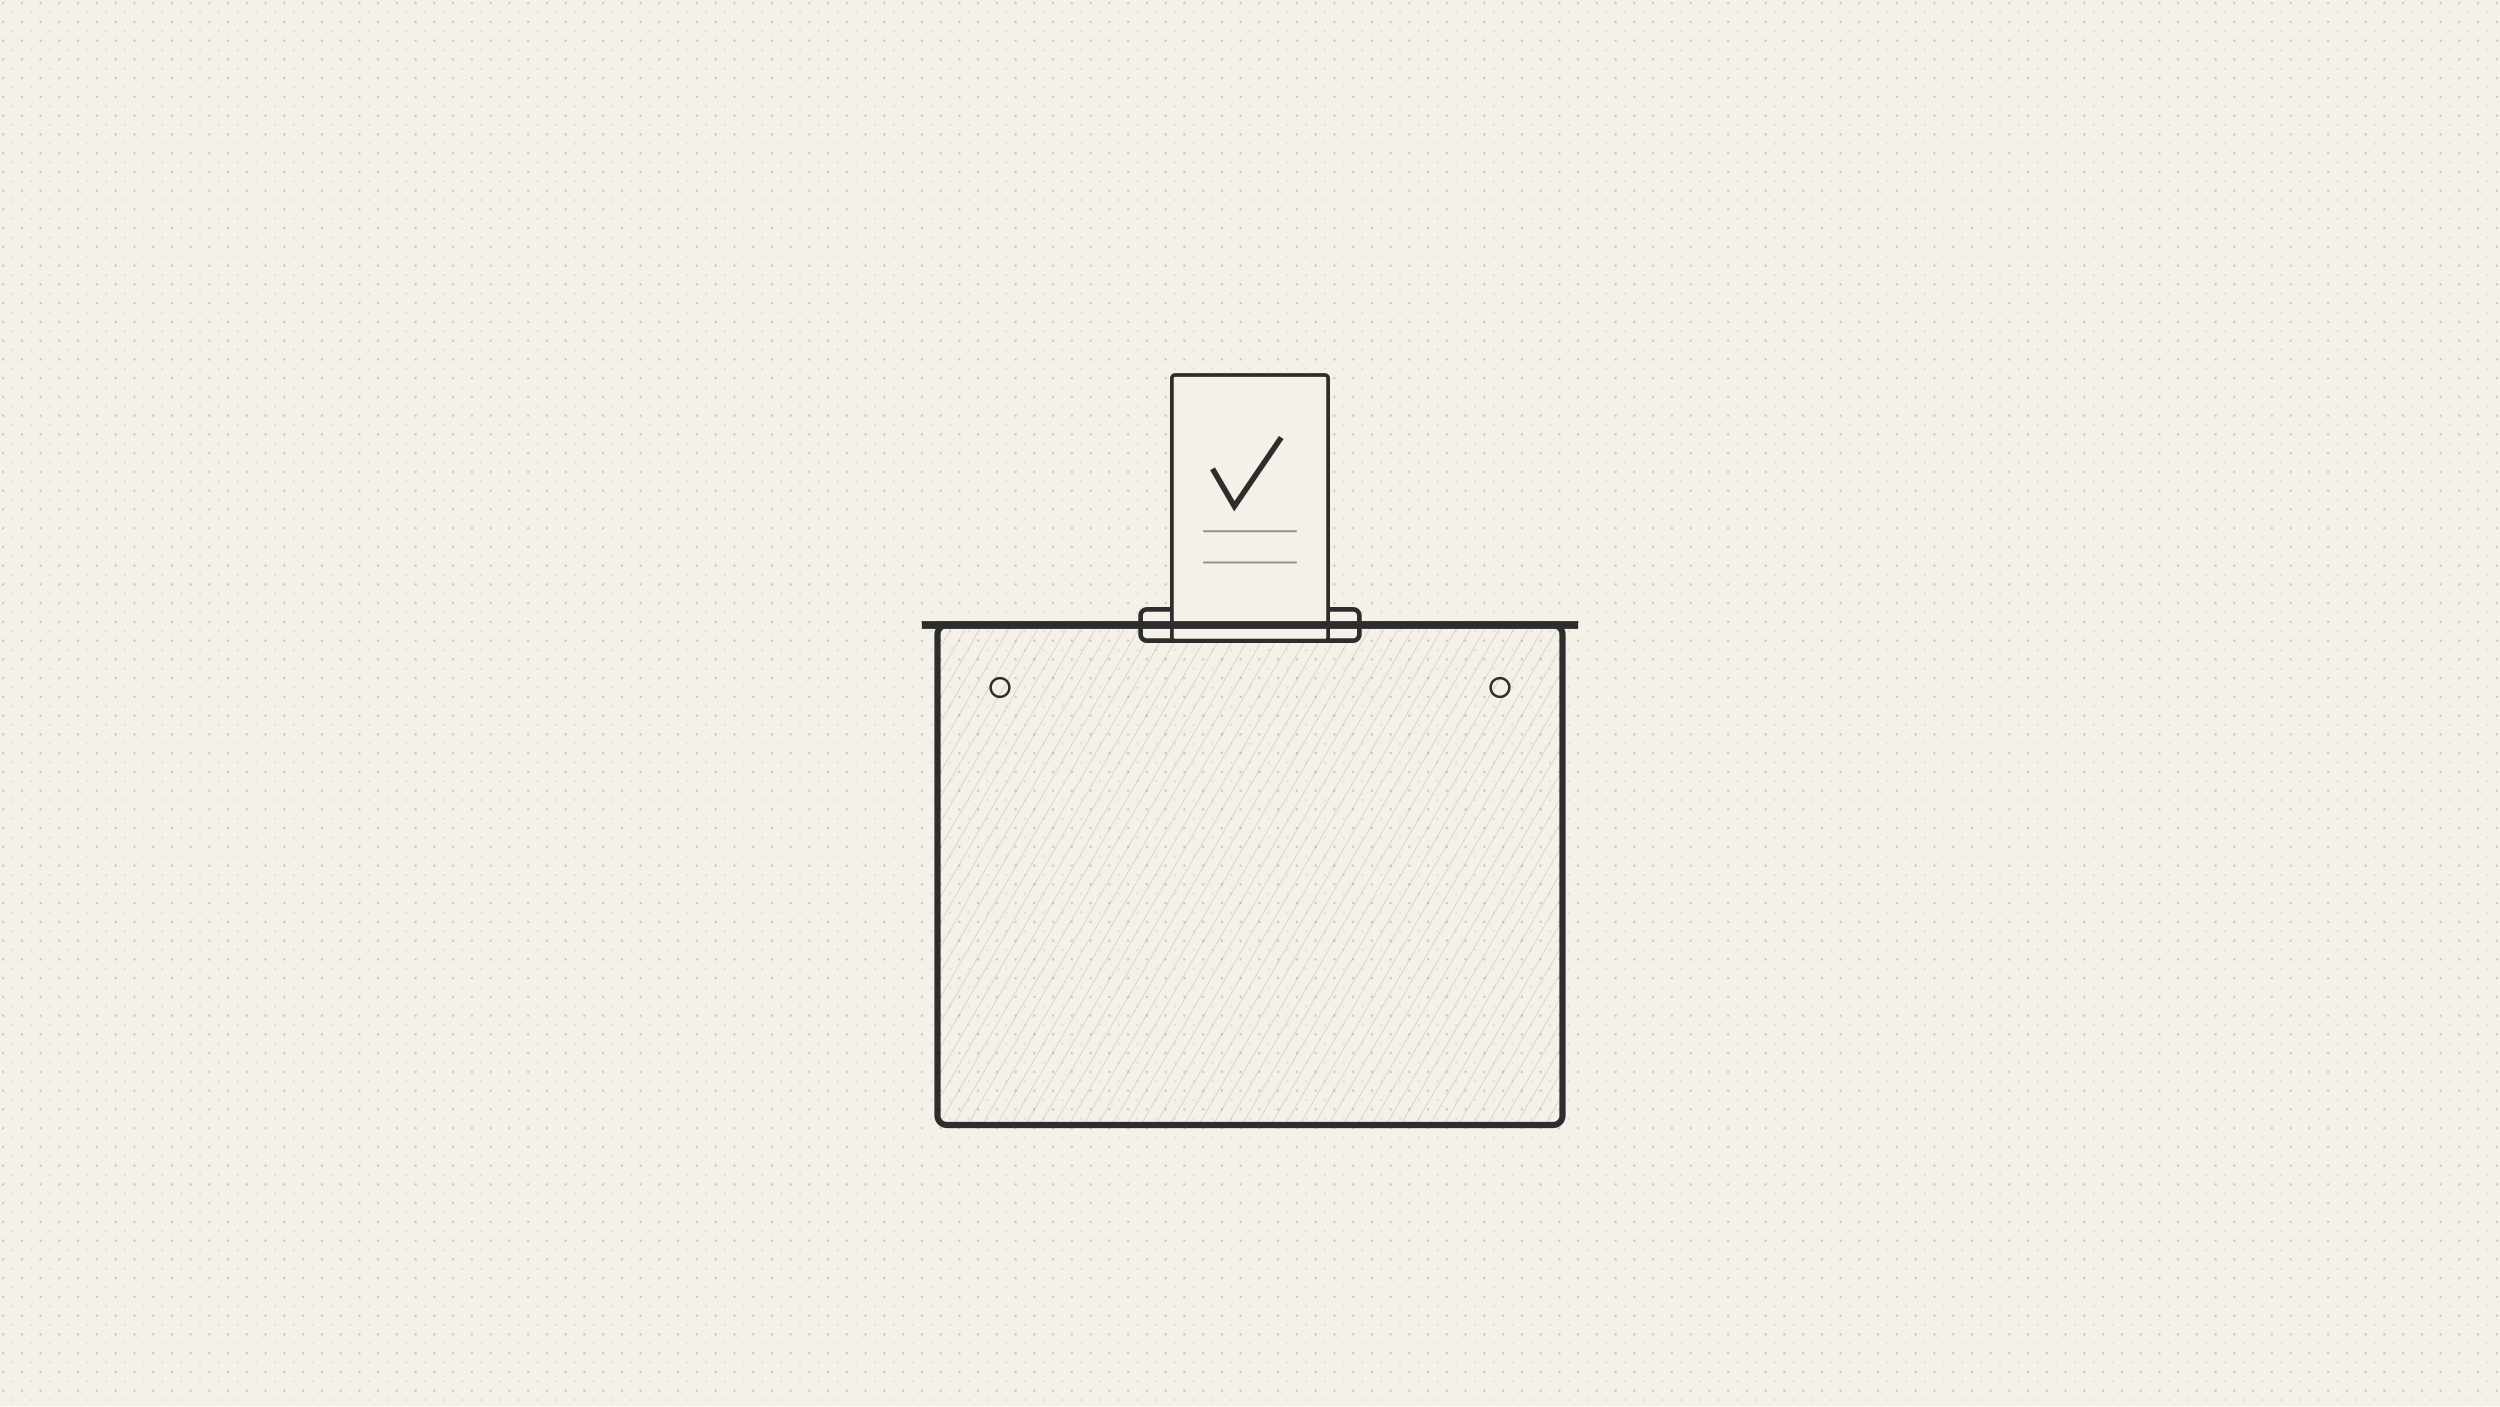
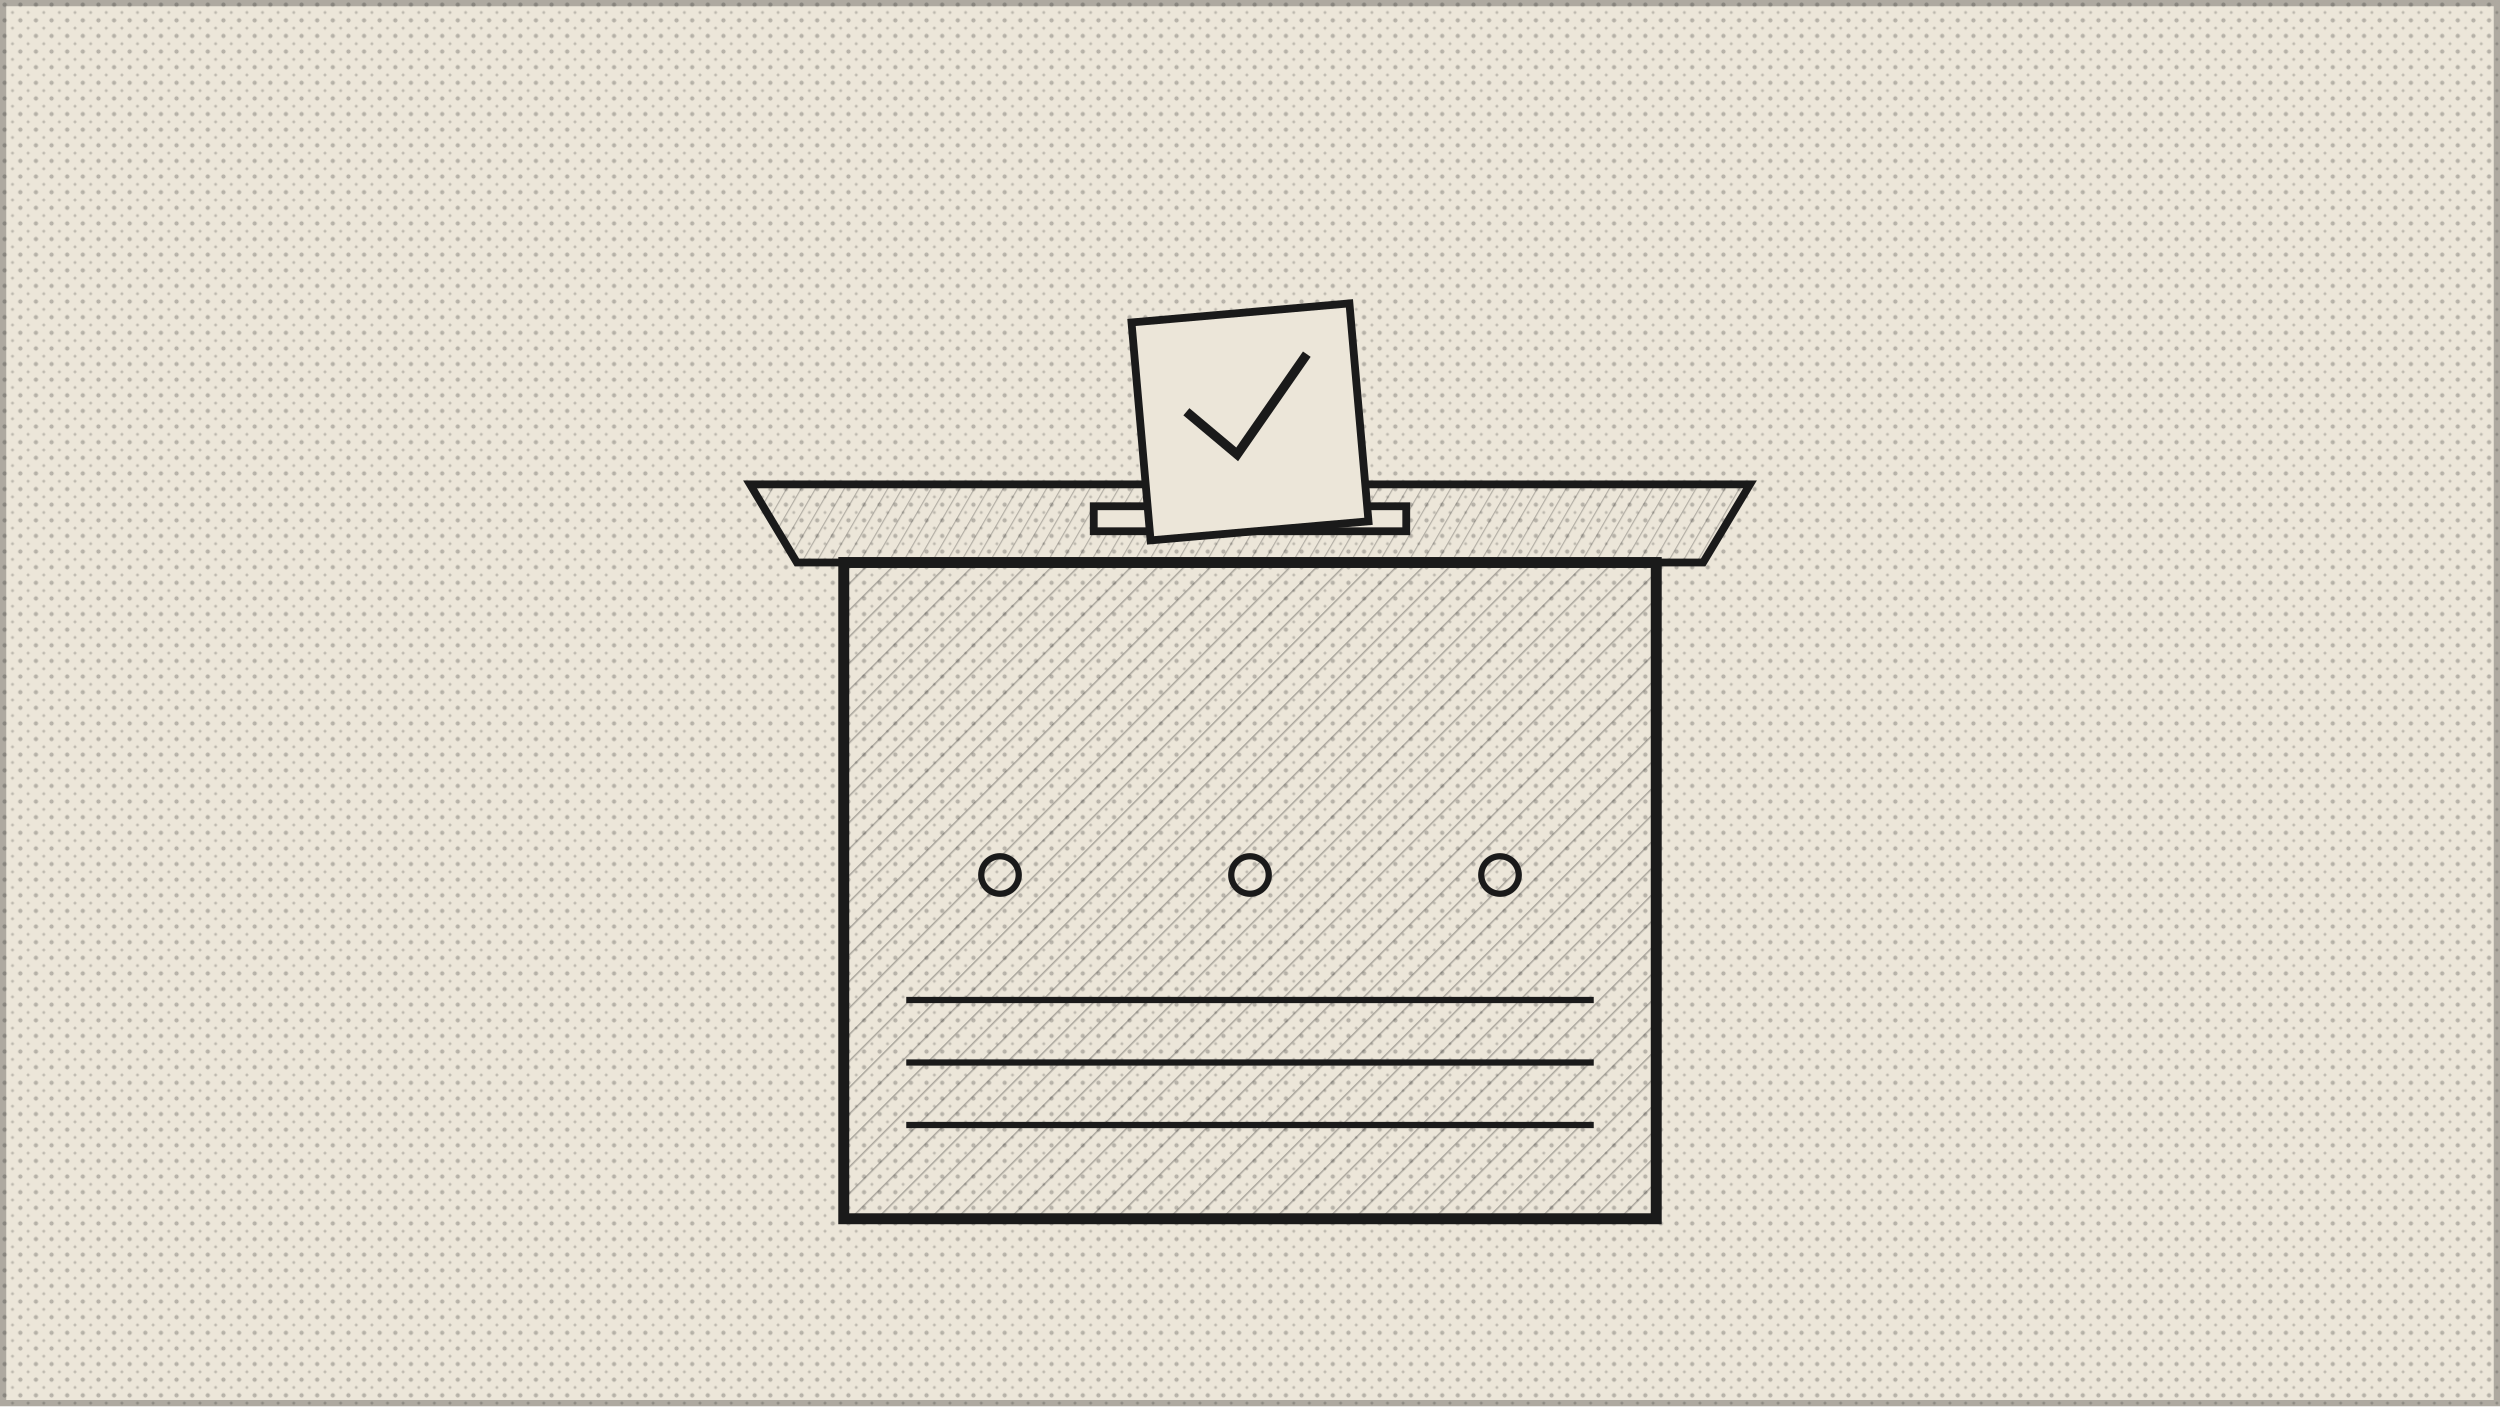
<svg xmlns="http://www.w3.org/2000/svg" viewBox="0 0 800 450" width="800" height="450">
  <defs>
-     <pattern id="crosshatch" width="8" height="8" patternUnits="userSpaceOnUse" patternTransform="rotate(45)">
-       <line x1="0" y1="0" x2="0" y2="8" stroke="#2d2d2d" stroke-width="0.5" opacity="0.15" />
+     <pattern id="crosshatch" width="6" height="6" patternUnits="userSpaceOnUse" patternTransform="rotate(45)">
+       <line x1="0" y1="0" x2="0" y2="6" stroke="#1a1a1a" stroke-width="1" opacity="0.3" />
    </pattern>
-     <pattern id="stipple" width="6" height="6" patternUnits="userSpaceOnUse">
-       <circle cx="1" cy="1" r="0.4" fill="#2d2d2d" opacity="0.2" />
-       <circle cx="4" cy="4" r="0.3" fill="#2d2d2d" opacity="0.15" />
+     <pattern id="stipple" width="5" height="5" patternUnits="userSpaceOnUse">
+       <circle cx="1.5" cy="1.5" r="0.7" fill="#1a1a1a" opacity="0.25" />
+       <circle cx="4" cy="4" r="0.5" fill="#1a1a1a" opacity="0.2" />
    </pattern>
-     <pattern id="hatch-dense" width="4" height="4" patternUnits="userSpaceOnUse" patternTransform="rotate(30)">
-       <line x1="0" y1="0" x2="0" y2="4" stroke="#2d2d2d" stroke-width="0.4" opacity="0.2" />
+     <pattern id="hatch" width="4" height="4" patternUnits="userSpaceOnUse" patternTransform="rotate(30)">
+       <line x1="0" y1="0" x2="0" y2="4" stroke="#1a1a1a" stroke-width="0.8" opacity="0.25" />
    </pattern>
  </defs>
-   <rect width="800" height="450" fill="#f5f0e8" />
+   <rect width="800" height="450" fill="#ece6d9" />
  <rect width="800" height="450" fill="url(#stipple)" />
-   <rect x="300" y="200" width="200" height="160" rx="3" fill="none" stroke="#2d2d2d" stroke-width="2" />
-   <rect x="300" y="200" width="200" height="160" rx="3" fill="url(#hatch-dense)" />
-   <rect x="365" y="195" width="70" height="10" rx="2" fill="#f5f0e8" stroke="#2d2d2d" stroke-width="1.5" />
-   <rect x="375" y="120" width="50" height="85" rx="1" fill="#f5f0e8" stroke="#2d2d2d" stroke-width="1.2" />
-   <polyline points="388,150 395,162 410,140" fill="none" stroke="#2d2d2d" stroke-width="1.8" />
-   <line x1="385" y1="170" x2="415" y2="170" stroke="#2d2d2d" stroke-width="0.6" opacity="0.5" />
-   <line x1="385" y1="180" x2="415" y2="180" stroke="#2d2d2d" stroke-width="0.6" opacity="0.5" />
-   <circle cx="320" cy="220" r="3" fill="none" stroke="#2d2d2d" stroke-width="0.8" />
-   <circle cx="480" cy="220" r="3" fill="none" stroke="#2d2d2d" stroke-width="0.8" />
-   <path d="M 295 200 L 505 200" stroke="#2d2d2d" stroke-width="2.5" />
+   <rect x="1" y="1" width="798" height="448" fill="none" stroke="#1a1a1a" stroke-width="2" opacity="0.3" />
+   <rect x="270" y="180" width="260" height="210" fill="url(#crosshatch)" stroke="#1a1a1a" stroke-width="3.5" />
+   <path d="M 255 180 L 545 180 L 560 155 L 240 155 Z" fill="url(#hatch)" stroke="#1a1a1a" stroke-width="2.5" />
+   <rect x="350" y="162" width="100" height="8" fill="#ece6d9" stroke="#1a1a1a" stroke-width="2.5" />
+   <rect x="365" y="100" width="70" height="70" fill="#ece6d9" stroke="#1a1a1a" stroke-width="2.5" transform="rotate(-5,400,135)" />
+   <polyline points="380,130 395,145 420,115" fill="none" stroke="#1a1a1a" stroke-width="3" transform="rotate(-5,400,135)" />
+   <circle cx="320" cy="280" r="6" fill="none" stroke="#1a1a1a" stroke-width="2" />
+   <circle cx="400" cy="280" r="6" fill="none" stroke="#1a1a1a" stroke-width="2" />
+   <circle cx="480" cy="280" r="6" fill="none" stroke="#1a1a1a" stroke-width="2" />
+   <line x1="290" y1="320" x2="510" y2="320" stroke="#1a1a1a" stroke-width="2" />
+   <line x1="290" y1="340" x2="510" y2="340" stroke="#1a1a1a" stroke-width="2" />
+   <line x1="290" y1="360" x2="510" y2="360" stroke="#1a1a1a" stroke-width="2" />
</svg>
